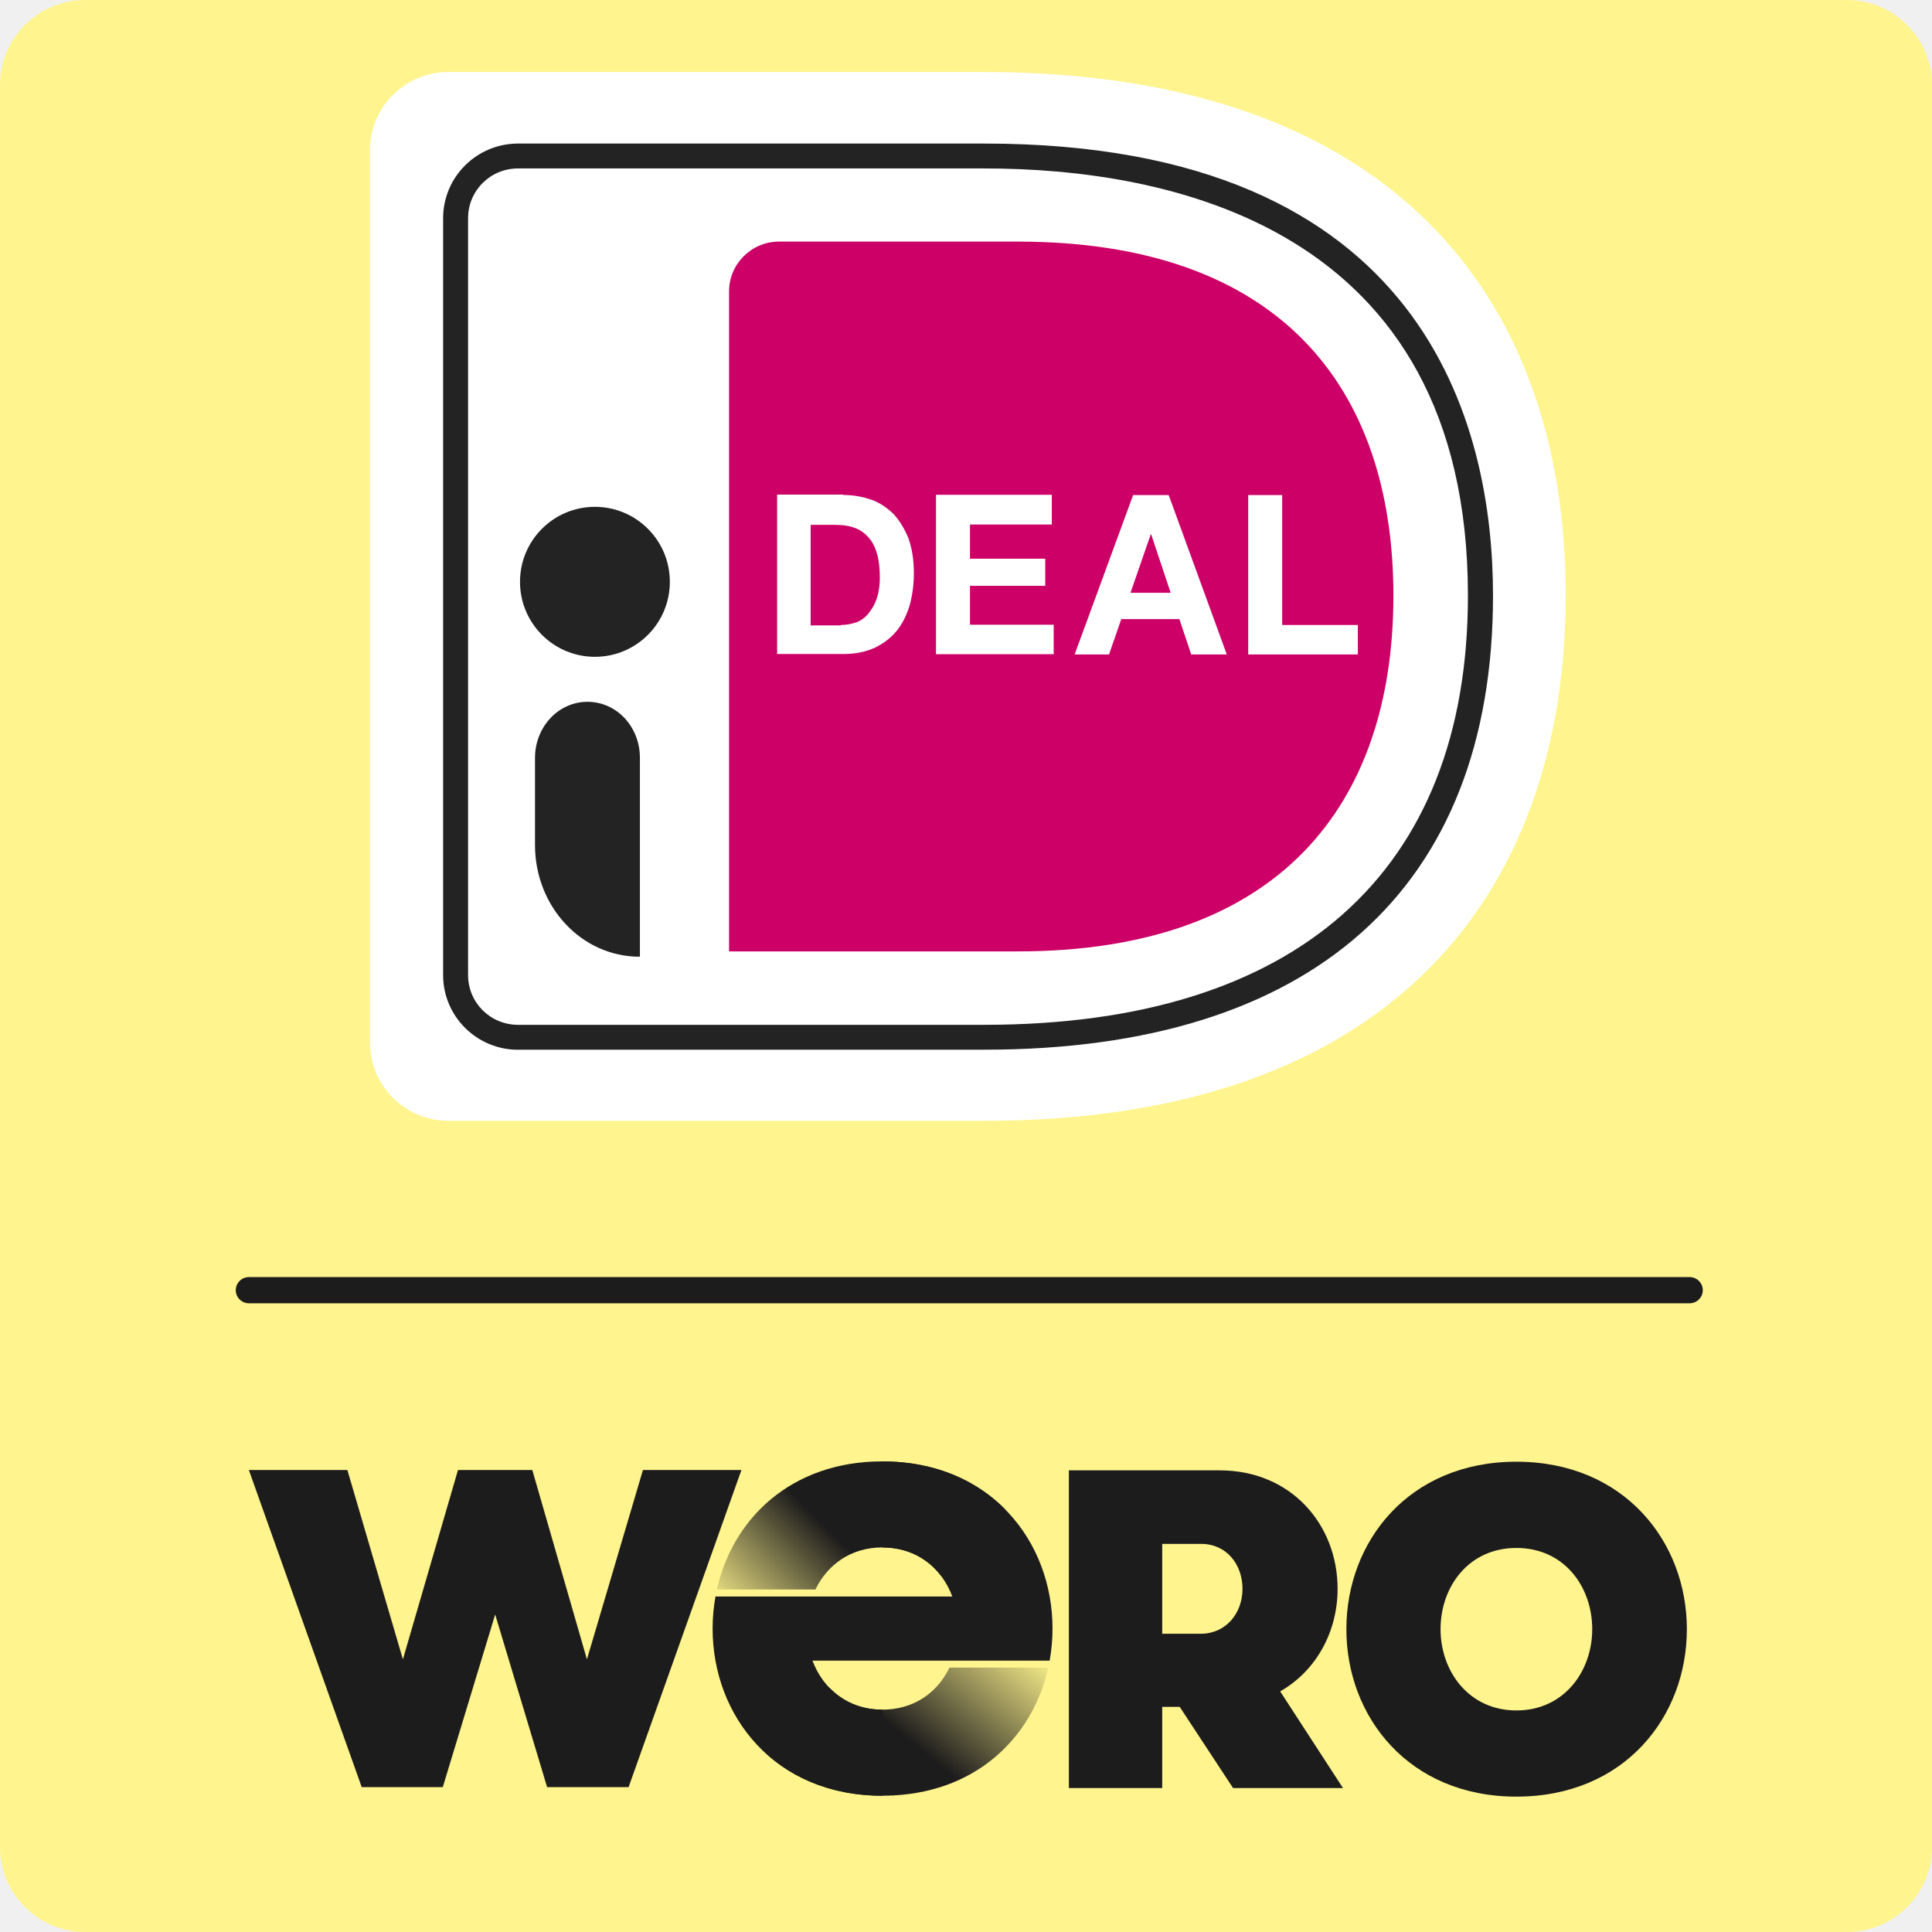
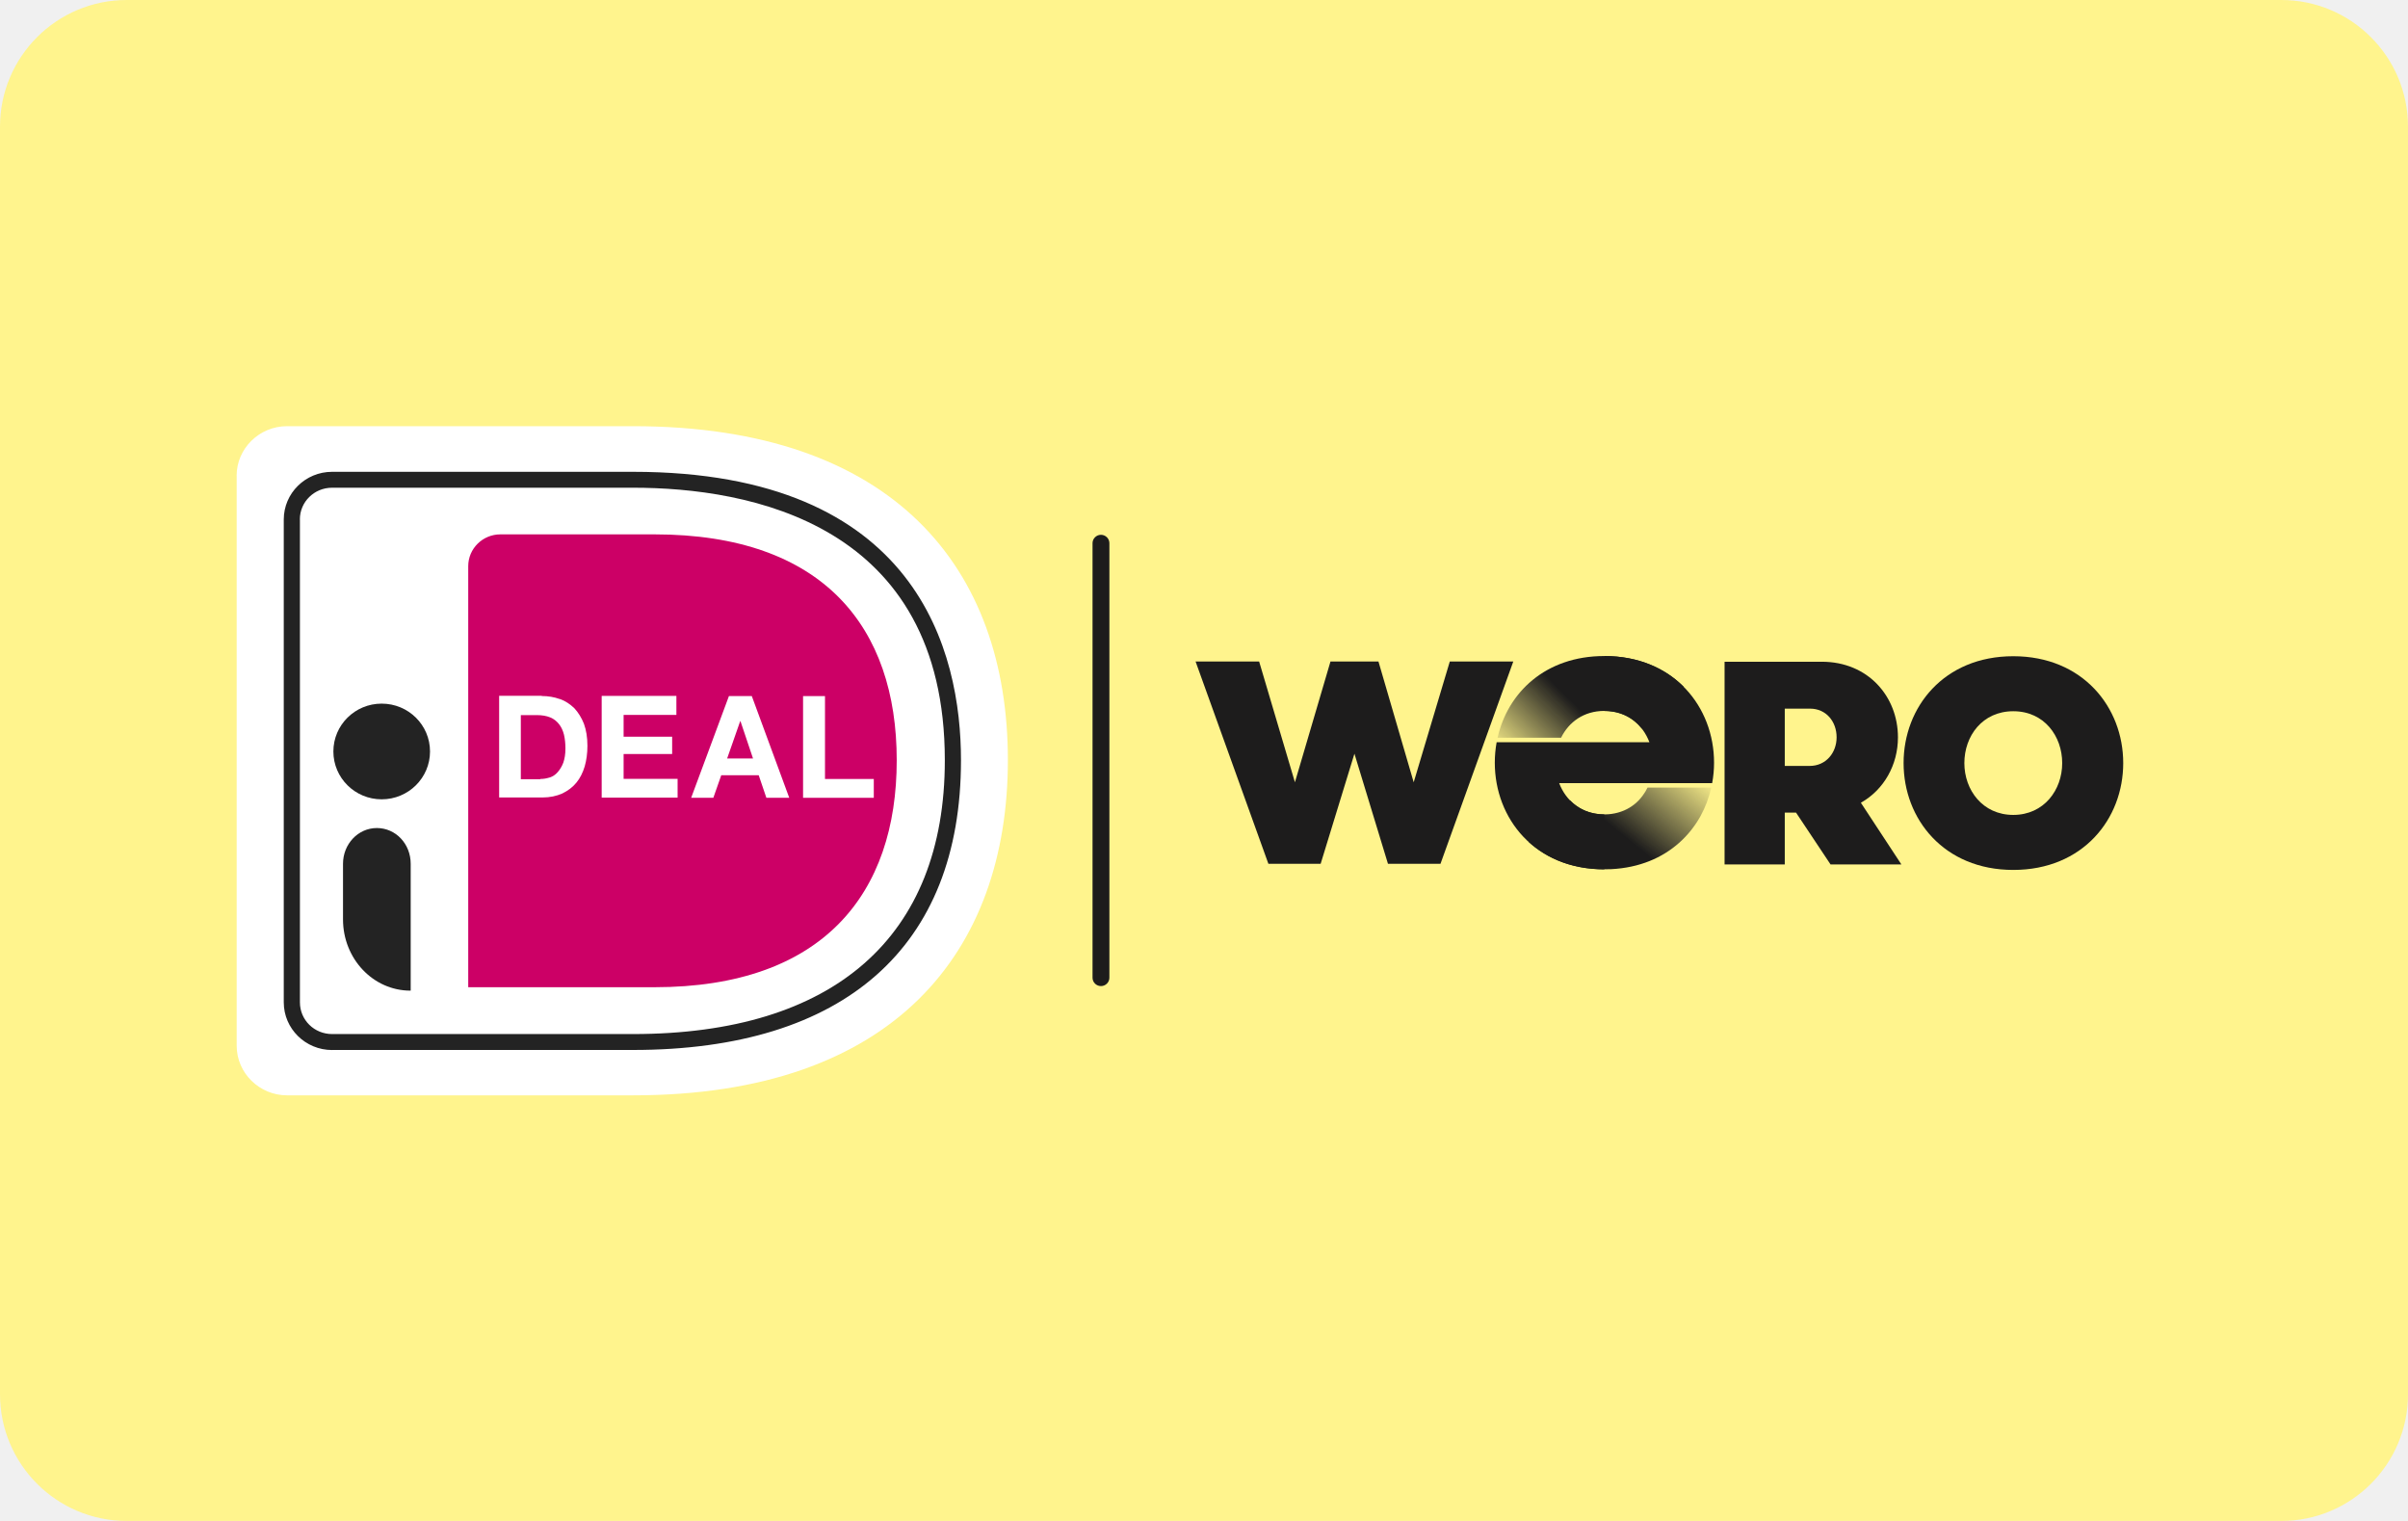
- <svg xmlns="http://www.w3.org/2000/svg" width="40" height="40" viewBox="0 0 295 295" fill="none">
+ <svg xmlns="http://www.w3.org/2000/svg" width="38" height="24" viewBox="0 0 38 24" fill="none">
+   <rect width="38" height="24" rx="2" fill="#FFF48D" />
+   <g clip-path="url(#clip0_13222_20674)">
+     <path d="M34.133 6H3.867C3.388 6 3 6.384 3 6.857V17.143C3 17.616 3.388 18 3.867 18H34.133C34.612 18 35 17.616 35 17.143V6.857C35 6.384 34.612 6 34.133 6Z" fill="#FFF48D" />
+     <path d="M3.735 7.508V16.501C3.735 16.932 4.093 17.284 4.53 17.284H9.989C14.117 17.284 15.905 15.01 15.905 11.993C15.905 8.976 14.116 6.725 9.989 6.725H4.529C4.092 6.725 3.734 7.077 3.734 7.508H3.735Z" fill="white" />
+     <path d="M7.389 8.933V15.578H10.327C12.995 15.578 14.151 14.095 14.151 11.997C14.151 9.9 12.994 8.432 10.327 8.432H7.897C7.615 8.432 7.389 8.659 7.389 8.933V8.933Z" fill="#CC0066" />
+     <path fill-rule="evenodd" clip-rule="evenodd" d="M5.241 16.568H9.989C13.325 16.568 15.165 14.944 15.165 11.997C15.165 10.298 14.493 7.445 9.989 7.445H5.241C4.82 7.445 4.478 7.782 4.478 8.197V15.817C4.478 16.232 4.82 16.569 5.241 16.569V16.568ZM4.732 8.197C4.732 7.919 4.959 7.696 5.241 7.696H9.988C11.825 7.696 14.91 8.256 14.91 11.997C14.91 14.783 13.161 16.317 9.988 16.317H5.241C4.959 16.317 4.733 16.095 4.733 15.816V8.197H4.732Z" fill="#232323" />
+     <path fill-rule="evenodd" clip-rule="evenodd" d="M8.834 11.031C8.745 10.999 8.651 10.983 8.55 10.983V10.979H7.877V12.584H8.558C8.679 12.584 8.783 12.561 8.873 12.521C8.963 12.477 9.037 12.422 9.095 12.351C9.154 12.28 9.197 12.193 9.227 12.094C9.255 11.995 9.27 11.888 9.27 11.769C9.27 11.635 9.251 11.52 9.215 11.421C9.177 11.326 9.126 11.243 9.064 11.176C8.998 11.113 8.924 11.061 8.835 11.03L8.834 11.031ZM8.675 12.268C8.624 12.284 8.577 12.292 8.527 12.292V12.296H8.219V11.284H8.468C8.553 11.284 8.623 11.296 8.682 11.32C8.741 11.343 8.787 11.383 8.822 11.427C8.857 11.47 8.884 11.529 8.9 11.593C8.915 11.656 8.923 11.731 8.923 11.81C8.923 11.901 8.911 11.973 8.889 12.036C8.865 12.099 8.834 12.146 8.799 12.186C8.765 12.226 8.721 12.253 8.675 12.269V12.268Z" fill="white" />
+     <path d="M10.674 10.984V11.281H9.841V11.625H10.607V11.898H9.841V12.29H10.693V12.586H9.495V10.981H10.674V10.985V10.984Z" fill="white" />
+     <path fill-rule="evenodd" clip-rule="evenodd" d="M12.455 12.589L11.864 10.984H11.503L10.907 12.589H11.257L11.382 12.233H11.973L12.094 12.589H12.456H12.455ZM11.685 11.379L11.883 11.968H11.475L11.681 11.379H11.685H11.685Z" fill="white" />
+     <path d="M13.019 10.983V12.292H13.789V12.589H12.673V10.984H13.019V10.983Z" fill="white" />
+     <path d="M6.023 12.613C6.445 12.613 6.786 12.275 6.786 11.858C6.786 11.44 6.445 11.103 6.023 11.103C5.602 11.103 5.261 11.44 5.261 11.858C5.261 12.275 5.602 12.613 6.023 12.613Z" fill="#232323" />
+     <path d="M6.477 15.632C5.887 15.632 5.413 15.127 5.413 14.508V13.63C5.413 13.32 5.65 13.066 5.947 13.066C6.245 13.066 6.481 13.316 6.481 13.63V15.632H6.477Z" fill="#232323" />
+     <path d="M30.04 12.041C30.04 11.159 30.675 10.355 31.771 10.355C32.867 10.355 33.506 11.159 33.506 12.041C33.506 12.922 32.871 13.727 31.771 13.727C30.675 13.727 30.04 12.922 30.04 12.041ZM32.543 12.041C32.543 11.616 32.259 11.223 31.771 11.223C31.282 11.223 30.999 11.616 30.999 12.041C30.999 12.466 31.287 12.859 31.771 12.859C32.255 12.859 32.543 12.466 32.543 12.041Z" fill="#1D1C1C" />
+     <path d="M29.366 12.667C29.731 12.461 29.951 12.069 29.951 11.635C29.951 10.991 29.48 10.442 28.749 10.442H27.215V13.64H28.165V12.823H28.343L28.887 13.64H30.005L29.366 12.667ZM28.558 12.086H28.165V11.182H28.563C28.819 11.182 28.983 11.387 28.983 11.634C28.983 11.881 28.813 12.086 28.558 12.086Z" fill="#1D1C1C" />
+     <path d="M22.879 10.438L22.309 12.344L21.753 10.438H20.996L20.435 12.344L19.87 10.438H18.867L20.016 13.63H20.841L21.374 11.893L21.903 13.63H22.732L23.881 10.438H22.878H22.879Z" fill="#1D1C1C" />
+     <path d="M25.319 12.851H25.317C24.961 12.851 24.712 12.639 24.605 12.358H27.019C27.039 12.252 27.049 12.144 27.049 12.035C27.049 11.155 26.416 10.353 25.319 10.352V11.219C25.676 11.219 25.923 11.432 26.029 11.712H23.618C23.599 11.817 23.589 11.925 23.589 12.035C23.589 12.915 24.222 13.718 25.316 13.718H25.318V12.851H25.319Z" fill="#1D1C1C" />
+     <path d="M25.317 13.717C25.354 13.717 25.391 13.716 25.427 13.715C25.649 13.704 25.851 13.659 26.031 13.587C26.211 13.515 26.369 13.415 26.503 13.295C26.637 13.175 26.748 13.035 26.834 12.88C26.912 12.739 26.969 12.587 27.005 12.428H25.999C25.979 12.47 25.955 12.511 25.927 12.548C25.89 12.601 25.846 12.647 25.796 12.688C25.746 12.728 25.69 12.763 25.629 12.789C25.567 12.815 25.5 12.834 25.427 12.844C25.392 12.848 25.355 12.851 25.317 12.851C25.091 12.851 24.908 12.765 24.777 12.63L24.123 13.284C24.413 13.549 24.817 13.717 25.317 13.717V13.717Z" fill="url(#paint0_linear_13222_20674)" />
+     <path d="M25.317 10.352C24.389 10.352 23.792 10.929 23.633 11.641H24.635C24.755 11.396 24.991 11.218 25.317 11.218C25.576 11.218 25.777 11.329 25.909 11.496L26.569 10.836C26.274 10.541 25.85 10.352 25.317 10.352H25.317Z" fill="url(#paint1_linear_13222_20674)" />
+     <path d="M17.374 15.56C17.301 15.56 17.241 15.501 17.241 15.428V8.571C17.241 8.499 17.301 8.439 17.374 8.439C17.447 8.439 17.507 8.499 17.507 8.571V15.428C17.507 15.501 17.447 15.56 17.374 15.56Z" fill="#1D1C1C" />
+   </g>
  <defs>
-     <style>
-       .cls-1 {
-         fill: url(#linear-gradient);
-       }
- 
-       .cls-1, .cls-2, .cls-3, .cls-4, .cls-5, .cls-6, .cls-7, .cls-8, .cls-9 {
-         stroke-width: 0px;
-       }
- 
-       .cls-2, .cls-3 {
-         fill-rule: evenodd;
-       }
- 
-       .cls-2, .cls-6 {
-         fill: #232323;
-       }
- 
-       .cls-3, .cls-8 {
-         fill: #fff;
-       }
- 
-       .cls-4 {
-         fill: url(#linear-gradient-2);
-       }
- 
-       .cls-5 {
-         fill: #1d1c1c;
-       }
- 
-       .cls-7 {
-         fill: #c06;
-       }
- 
-       .cls-9 {
-         fill: #fff48d;
-       }
-     </style>
-     <linearGradient id="linear-gradient" x1="152.7" y1="50.16" x2="130.19" y2="22.59" gradientTransform="translate(0 296) scale(1 -1)" gradientUnits="userSpaceOnUse">
-       <stop offset=".02" stop-color="#1d1c1c" stop-opacity="0" />
-       <stop offset=".68" stop-color="#1d1c1c" />
+     <linearGradient id="paint0_linear_13222_20674" x1="26.515" y1="11.848" x2="25.033" y2="13.682" gradientUnits="userSpaceOnUse">
+       <stop offset="0.02" stop-color="#1D1C1C" stop-opacity="0" />
+       <stop offset="0.68" stop-color="#1D1C1C" />
    </linearGradient>
-     <linearGradient id="linear-gradient-2" x1="113.43" y1="44.31" x2="136.51" y2="67.12" gradientTransform="translate(0 296) scale(1 -1)" gradientUnits="userSpaceOnUse">
-       <stop offset=".02" stop-color="#1d1c1c" stop-opacity="0" />
-       <stop offset=".68" stop-color="#1d1c1c" />
+     <linearGradient id="paint1_linear_13222_20674" x1="23.896" y1="12.234" x2="25.418" y2="10.713" gradientUnits="userSpaceOnUse">
+       <stop offset="0.02" stop-color="#1D1C1C" stop-opacity="0" />
+       <stop offset="0.68" stop-color="#1D1C1C" />
    </linearGradient>
+     <clipPath id="clip0_13222_20674">
+       <rect width="32" height="12" fill="white" transform="translate(3 6)" />
+     </clipPath>
  </defs>
-   <rect class="cls-9" width="295" height="295" rx="13" ry="13" />
-   <g>
-     <path class="cls-8" d="M56.51,22.87v136.4c0,6.53,5.37,11.87,11.93,11.87h81.89c61.91,0,88.74-34.49,88.74-80.25S212.23,11,150.32,11h-81.89c-6.56,0-11.93,5.34-11.93,11.87Z" />
-     <path class="cls-7" d="M111.32,44.48v100.79h44.07c40.02,0,57.37-22.5,57.37-54.31s-17.36-54.07-57.37-54.07h-36.44c-4.23,0-7.63,3.44-7.63,7.6Z" />
-     <path class="cls-2" d="M79.11,160.28h71.21c50.04,0,77.65-24.63,77.65-69.33,0-25.76-10.08-69.03-77.65-69.03h-71.21c-6.32,0-11.45,5.1-11.45,11.4v115.57c0,6.29,5.13,11.4,11.45,11.4ZM71.47,33.32c0-4.21,3.4-7.6,7.63-7.6h71.21c27.55,0,73.83,8.49,73.83,65.23,0,42.26-26.24,65.53-73.83,65.53h-71.21c-4.23,0-7.63-3.38-7.63-7.6V33.32Z" />
-     <path class="cls-3" d="M133.01,76.3c-1.34-.48-2.74-.72-4.26-.72v-.06h-10.09v24.34h10.21c1.81,0,3.38-.36,4.72-.96,1.34-.66,2.45-1.5,3.33-2.58.88-1.08,1.52-2.4,1.98-3.9.41-1.5.64-3.12.64-4.92,0-2.04-.29-3.78-.82-5.28-.58-1.44-1.34-2.7-2.27-3.72-.99-.96-2.1-1.74-3.44-2.22ZM130.61,95.07c-.76.24-1.46.36-2.22.36v.06h-4.61v-15.35h3.73c1.28,0,2.33.18,3.21.54.88.36,1.57.96,2.1,1.62.53.66.93,1.56,1.17,2.52.23.96.35,2.1.35,3.3,0,1.38-.18,2.46-.52,3.42-.35.96-.82,1.68-1.34,2.28-.53.6-1.17,1.02-1.87,1.26Z" />
-     <path class="cls-8" d="M160.6,75.59v4.5h-12.49v5.22h11.49v4.14h-11.49v5.94h12.78v4.5h-17.97v-24.34h17.68v.06Z" />
-     <path class="cls-3" d="M187.32,99.93l-8.87-24.34h-5.43l-8.93,24.34h5.25l1.87-5.4h8.87l1.81,5.4h5.43ZM175.77,81.58l2.98,8.93h-6.13l3.09-8.93h.06Z" />
-     <path class="cls-8" d="M195.78,75.58v19.85h11.55v4.5h-16.74v-24.34h5.19Z" />
-     <path class="cls-6" d="M90.84,100.29c6.32,0,11.44-5.12,11.44-11.45s-5.12-11.45-11.44-11.45-11.44,5.12-11.44,11.45,5.12,11.45,11.44,11.45Z" />
-     <path class="cls-6" d="M97.65,146.08c-8.86,0-15.96-7.65-15.96-17.05v-13.31c0-4.7,3.55-8.56,8.01-8.56s8.01,3.8,8.01,8.56v30.36h-.06Z" />
-   </g>
-   <path class="cls-5" d="M258,199H38c-1.1,0-2-.9-2-2s.9-2,2-2h220c1.1,0,2,.9,2,2s-.9,2-2,2Z" />
-   <g>
-     <path class="cls-5" d="M205.58,248.76c0-13.38,9.52-25.57,25.96-25.57s26.03,12.2,26.03,25.57-9.52,25.57-26.03,25.57c-16.44,0-25.96-12.2-25.96-25.57ZM243.12,248.76c0-6.45-4.25-12.4-11.58-12.4s-11.58,5.96-11.58,12.4,4.32,12.41,11.58,12.41,11.58-5.96,11.58-12.41Z" />
-     <path class="cls-5" d="M195.47,258.26c5.48-3.12,8.77-9.08,8.77-15.66,0-9.77-7.06-18.09-18.02-18.09h-23.01v48.51h14.25v-12.4h2.67l8.15,12.4h16.78l-9.59-14.76ZM183.35,249.46h-5.89v-13.72h5.96c3.84,0,6.3,3.12,6.3,6.86s-2.54,6.86-6.37,6.86Z" />
-     <path class="cls-5" d="M98.17,224.46l-8.55,28.91-8.34-28.91h-11.35l-8.41,28.91-8.48-28.91h-15.04l17.23,48.42h12.38l8-26.36,7.93,26.36h12.44l17.23-48.42h-15.04Z" />
-     <path class="cls-5" d="M134.77,261.05h-.04c-5.33,0-9.07-3.22-10.67-7.48h36.21c.29-1.6.44-3.24.44-4.9,0-13.34-9.49-25.51-25.95-25.52v13.14c5.36.01,9.06,3.23,10.65,7.48h-36.16c-.29,1.6-.44,3.24-.44,4.9,0,13.35,9.5,25.53,25.91,25.53h.04v-13.15Z" />
-     <path class="cls-1" d="M134.73,274.19c.56,0,1.1-.02,1.65-.04,3.33-.17,6.36-.85,9.06-1.94,2.7-1.1,5.07-2.6,7.08-4.42,2.01-1.82,3.68-3.95,4.97-6.3,1.17-2.13,2.03-4.45,2.57-6.86h-15.09c-.31.64-.67,1.26-1.08,1.83-.56.79-1.22,1.5-1.97,2.11-.75.62-1.59,1.14-2.51,1.54-.93.4-1.93.68-3.02.83-.53.07-1.08.11-1.65.11-3.4,0-6.14-1.31-8.1-3.36l-9.81,9.92c4.36,4.03,10.41,6.57,17.91,6.57Z" />
-     <path class="cls-4" d="M134.73,223.14c-13.92,0-22.87,8.76-25.26,19.56h15.04c1.8-3.72,5.34-6.42,10.22-6.42,3.89,0,6.91,1.68,8.88,4.22l9.9-10.01c-4.42-4.48-10.78-7.35-18.77-7.35Z" />
-   </g>
</svg>
